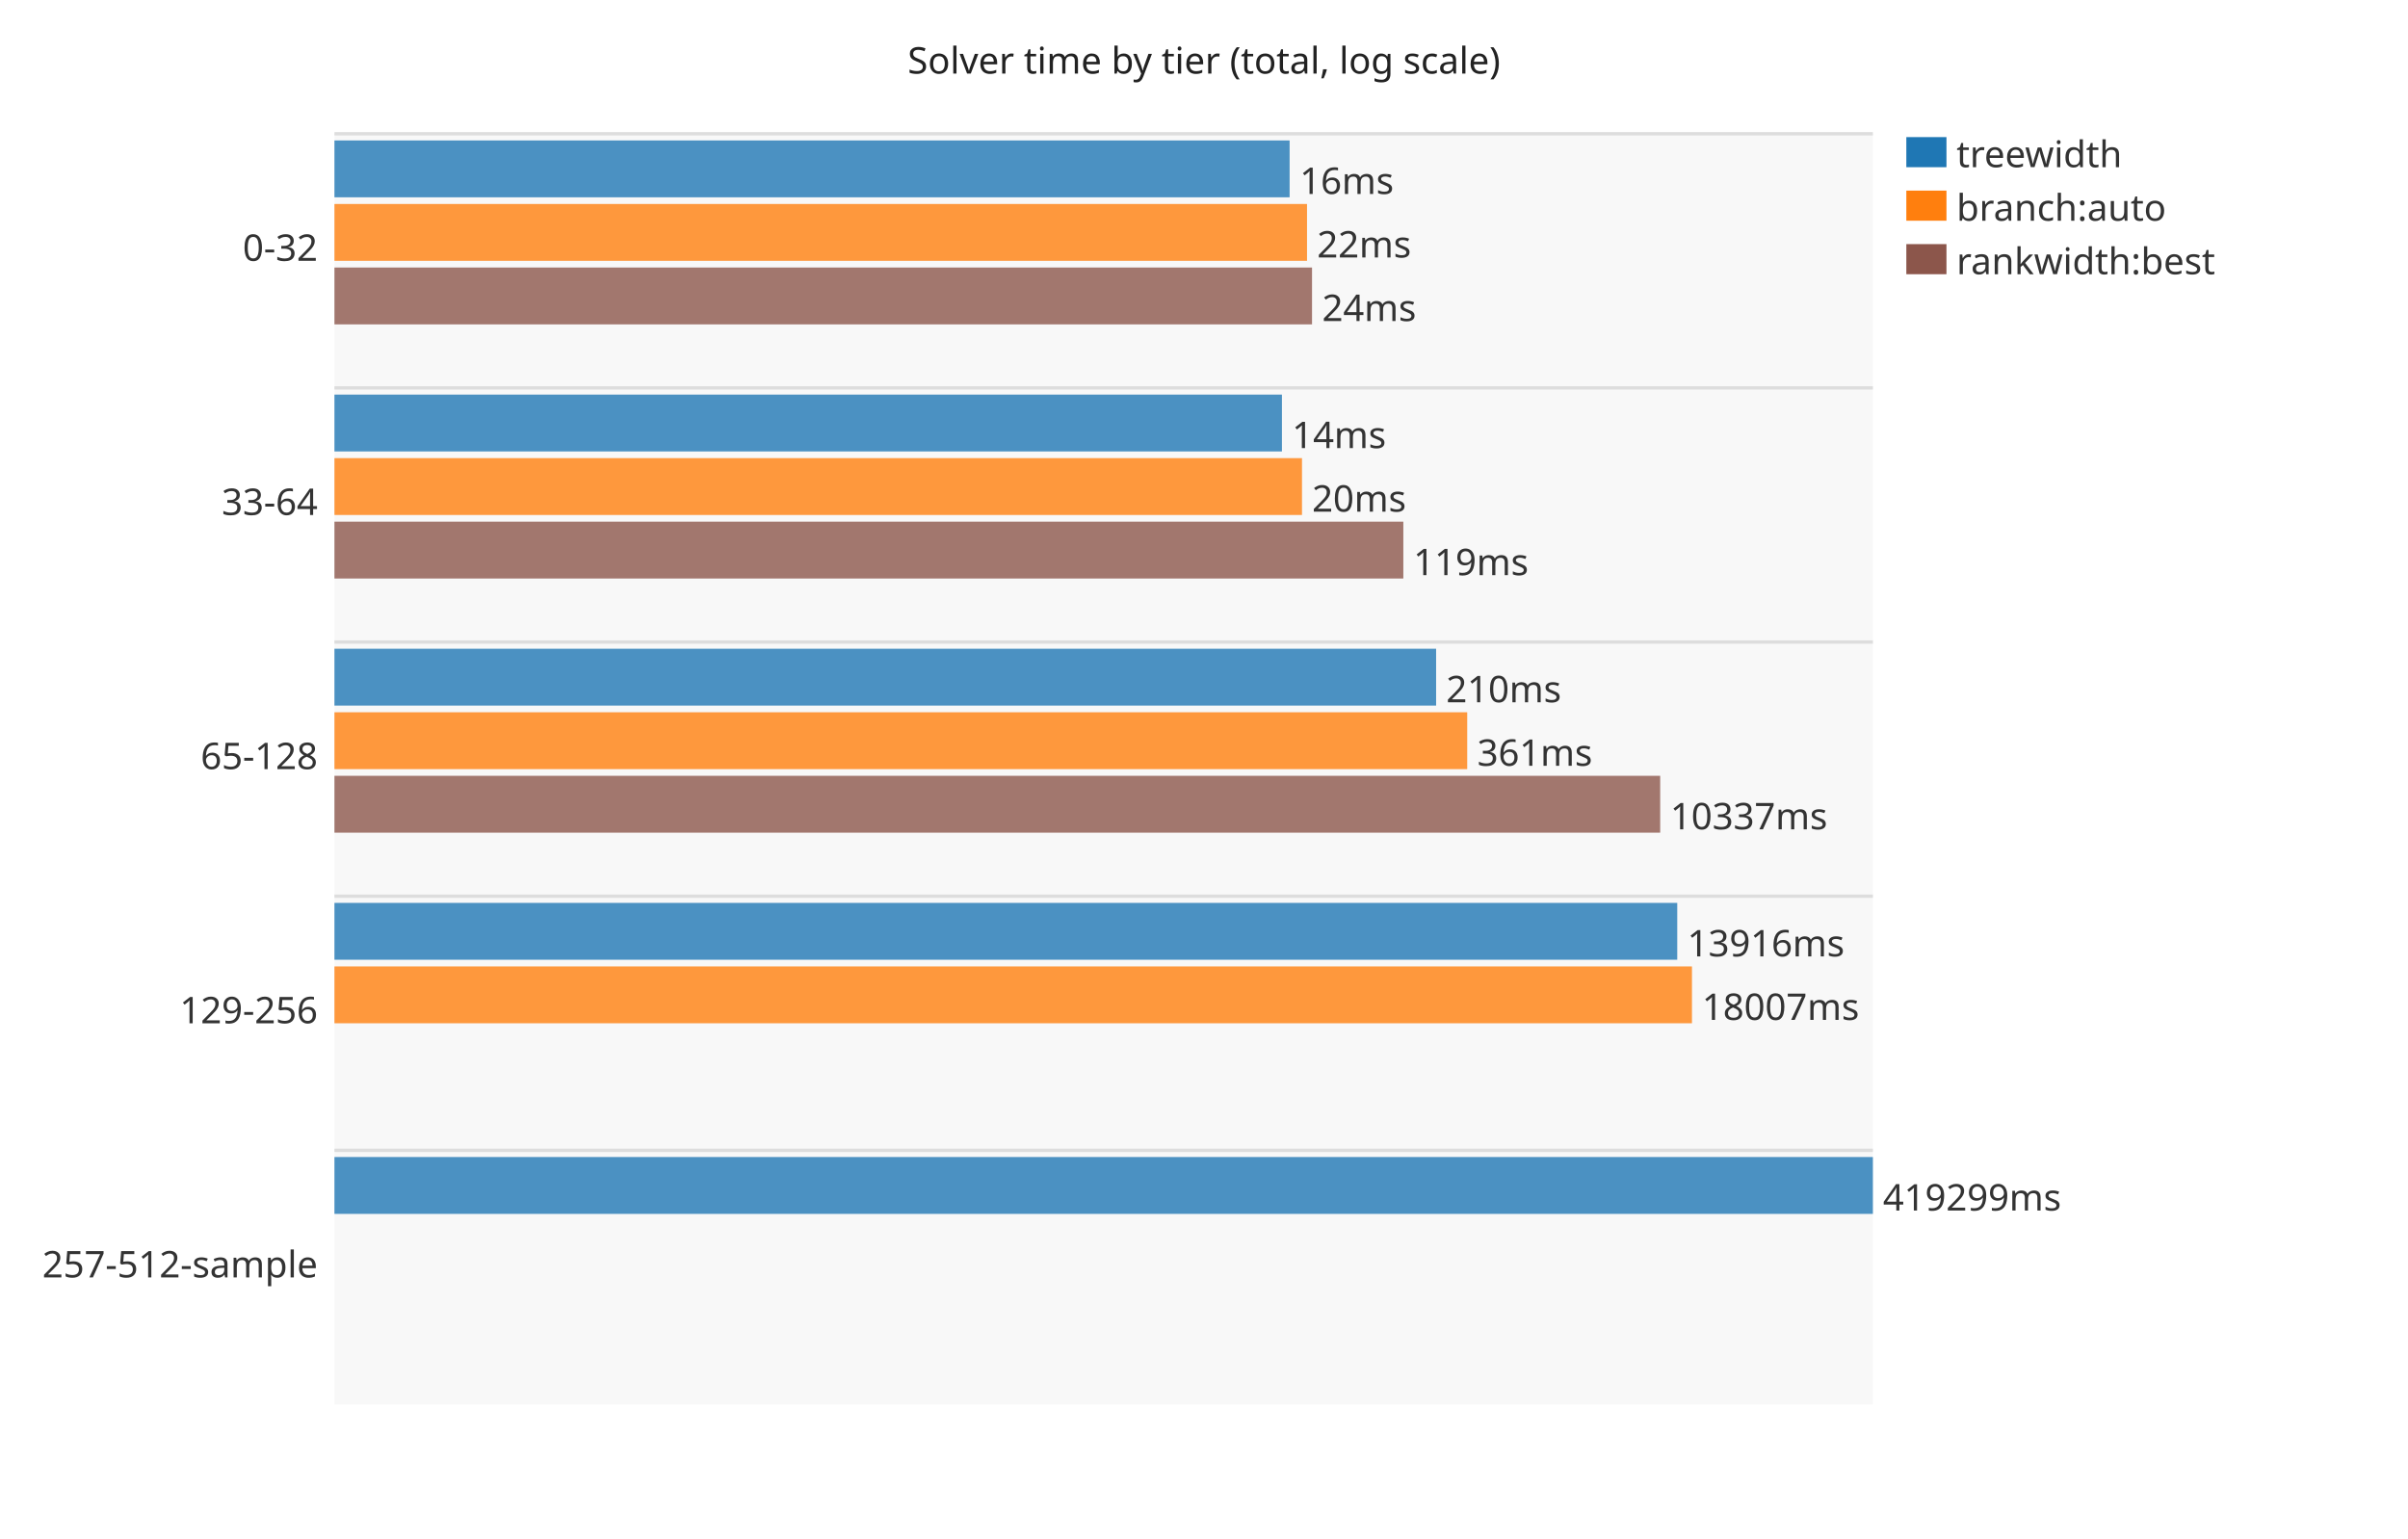
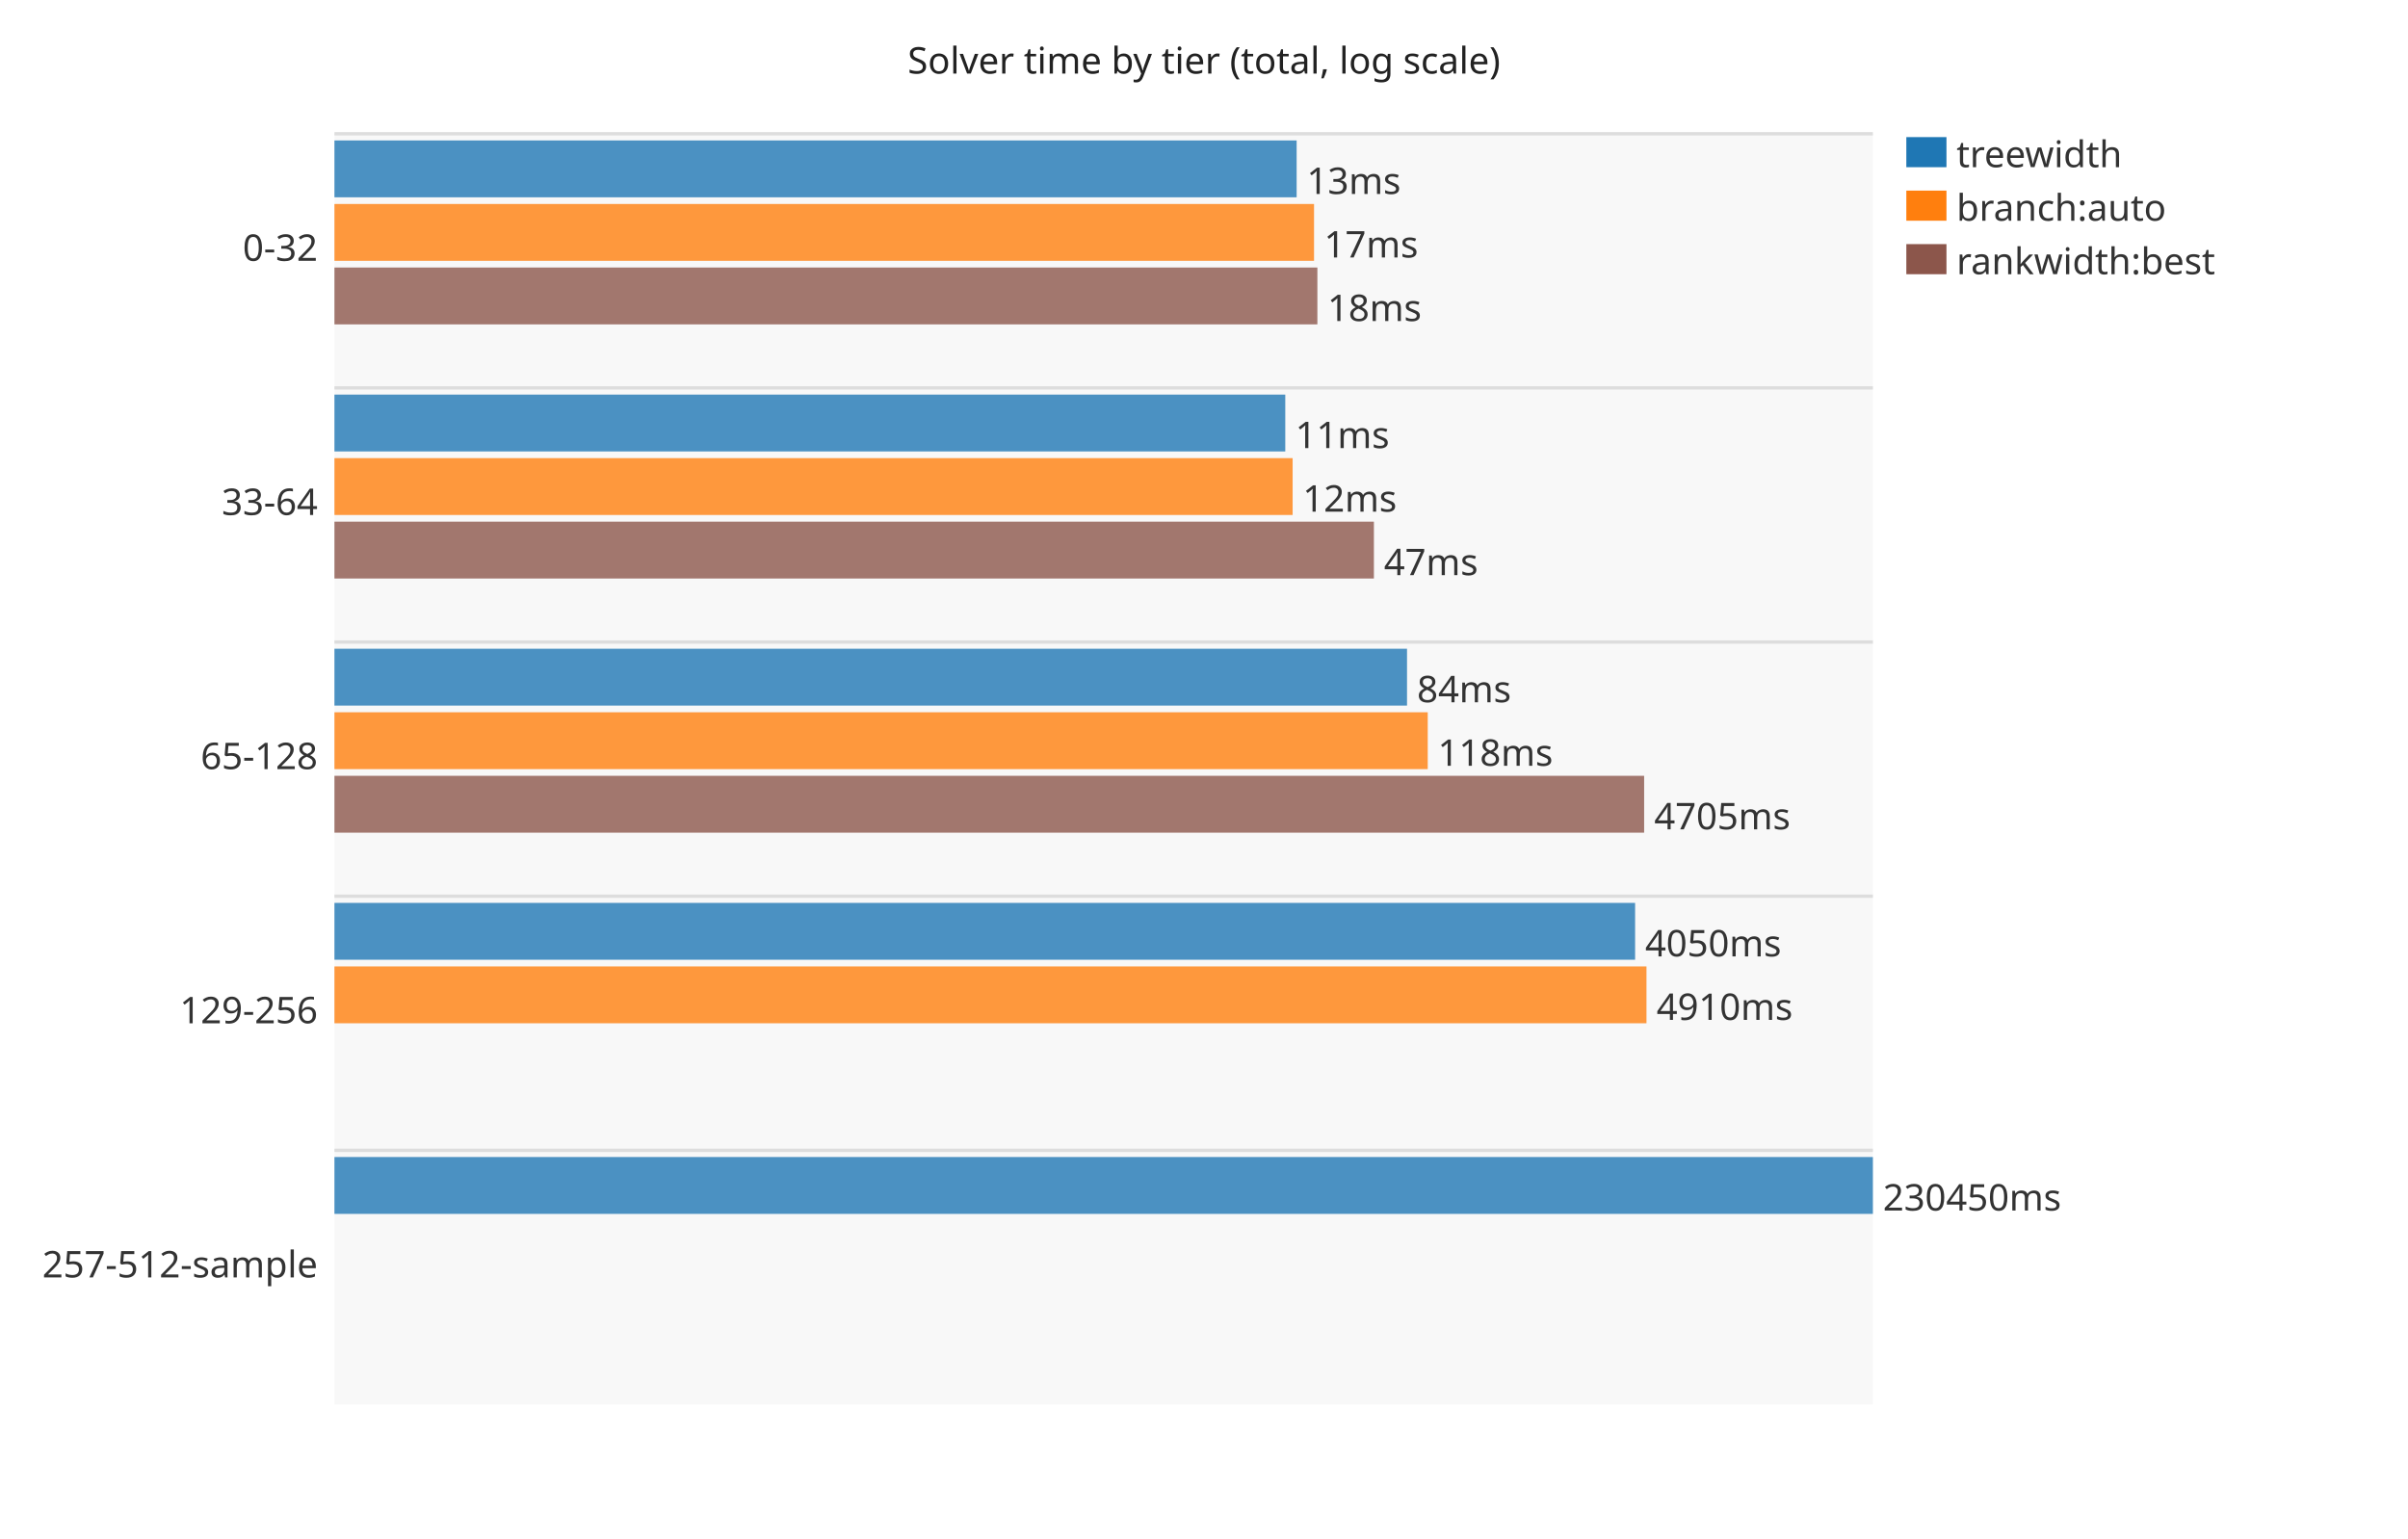
<svg xmlns="http://www.w3.org/2000/svg" width="720" height="460" viewBox="0 0 720 460">
  <style>text{font-family:sans-serif;font-size:11px;}</style>
  <rect x="100.0" y="40.0" width="460.0" height="380.0" fill="#f8f8f8" opacity="1.00" />
  <text x="360.0" y="22.0" text-anchor="middle" fill="#222" font-size="13">Solver time by tier (total, log scale)</text>
  <text x="95.0" y="78.0" text-anchor="end" fill="#333" font-size="10">0-32</text>
  <line x1="100.0" y1="40.0" x2="560.0" y2="40.0" stroke="#ddd" stroke-width="1.0" />
-   <rect x="100.0" y="42.0" width="285.6" height="17.0" fill="#1f77b4" opacity="0.80" />
-   <text x="388.6" y="58.0" text-anchor="start" fill="#333" font-size="9">16ms</text>
-   <rect x="100.0" y="61.0" width="290.8" height="17.0" fill="#ff7f0e" opacity="0.80" />
-   <text x="393.8" y="77.0" text-anchor="start" fill="#333" font-size="9">22ms</text>
-   <rect x="100.0" y="80.0" width="292.3" height="17.0" fill="#8c564b" opacity="0.80" />
-   <text x="395.3" y="96.0" text-anchor="start" fill="#333" font-size="9">24ms</text>
+   <rect x="100.0" y="42.0" width="287.7" height="17.0" fill="#1f77b4" opacity="0.80" />
+   <text x="390.7" y="58.0" text-anchor="start" fill="#333" font-size="9">13ms</text>
+   <rect x="100.0" y="61.0" width="292.9" height="17.0" fill="#ff7f0e" opacity="0.80" />
+   <text x="395.9" y="77.0" text-anchor="start" fill="#333" font-size="9">17ms</text>
+   <rect x="100.0" y="80.0" width="293.9" height="17.0" fill="#8c564b" opacity="0.80" />
+   <text x="396.9" y="96.0" text-anchor="start" fill="#333" font-size="9">18ms</text>
  <text x="95.0" y="154.0" text-anchor="end" fill="#333" font-size="10">33-64</text>
  <line x1="100.0" y1="116.0" x2="560.0" y2="116.0" stroke="#ddd" stroke-width="1.0" />
-   <rect x="100.0" y="118.0" width="283.3" height="17.0" fill="#1f77b4" opacity="0.80" />
-   <text x="386.3" y="134.0" text-anchor="start" fill="#333" font-size="9">14ms</text>
-   <rect x="100.0" y="137.0" width="289.3" height="17.0" fill="#ff7f0e" opacity="0.80" />
-   <text x="392.3" y="153.0" text-anchor="start" fill="#333" font-size="9">20ms</text>
-   <rect x="100.0" y="156.0" width="319.6" height="17.0" fill="#8c564b" opacity="0.80" />
-   <text x="422.6" y="172.0" text-anchor="start" fill="#333" font-size="9">119ms</text>
+   <rect x="100.0" y="118.0" width="284.3" height="17.0" fill="#1f77b4" opacity="0.80" />
+   <text x="387.3" y="134.0" text-anchor="start" fill="#333" font-size="9">11ms</text>
+   <rect x="100.0" y="137.0" width="286.5" height="17.0" fill="#ff7f0e" opacity="0.80" />
+   <text x="389.5" y="153.0" text-anchor="start" fill="#333" font-size="9">12ms</text>
+   <rect x="100.0" y="156.0" width="310.8" height="17.0" fill="#8c564b" opacity="0.80" />
+   <text x="413.8" y="172.0" text-anchor="start" fill="#333" font-size="9">47ms</text>
  <text x="95.0" y="230.0" text-anchor="end" fill="#333" font-size="10">65-128</text>
  <line x1="100.0" y1="192.0" x2="560.0" y2="192.0" stroke="#ddd" stroke-width="1.0" />
-   <rect x="100.0" y="194.0" width="329.4" height="17.0" fill="#1f77b4" opacity="0.80" />
-   <text x="432.4" y="210.0" text-anchor="start" fill="#333" font-size="9">210ms</text>
-   <rect x="100.0" y="213.0" width="338.7" height="17.0" fill="#ff7f0e" opacity="0.80" />
-   <text x="441.7" y="229.0" text-anchor="start" fill="#333" font-size="9">361ms</text>
-   <rect x="100.0" y="232.0" width="396.4" height="17.0" fill="#8c564b" opacity="0.80" />
-   <text x="499.4" y="248.0" text-anchor="start" fill="#333" font-size="9">10337ms</text>
+   <rect x="100.0" y="194.0" width="320.7" height="17.0" fill="#1f77b4" opacity="0.80" />
+   <text x="423.7" y="210.0" text-anchor="start" fill="#333" font-size="9">84ms</text>
+   <rect x="100.0" y="213.0" width="326.9" height="17.0" fill="#ff7f0e" opacity="0.80" />
+   <text x="429.9" y="229.0" text-anchor="start" fill="#333" font-size="9">118ms</text>
+   <rect x="100.0" y="232.0" width="391.6" height="17.0" fill="#8c564b" opacity="0.80" />
+   <text x="494.6" y="248.0" text-anchor="start" fill="#333" font-size="9">4705ms</text>
  <text x="95.0" y="306.0" text-anchor="end" fill="#333" font-size="10">129-256</text>
  <line x1="100.0" y1="268.0" x2="560.0" y2="268.0" stroke="#ddd" stroke-width="1.0" />
-   <rect x="100.0" y="270.0" width="401.5" height="17.0" fill="#1f77b4" opacity="0.80" />
-   <text x="504.5" y="286.0" text-anchor="start" fill="#333" font-size="9">13916ms</text>
-   <rect x="100.0" y="289.0" width="405.9" height="17.0" fill="#ff7f0e" opacity="0.80" />
-   <text x="508.9" y="305.0" text-anchor="start" fill="#333" font-size="9">18007ms</text>
+   <rect x="100.0" y="270.0" width="388.9" height="17.0" fill="#1f77b4" opacity="0.80" />
+   <text x="491.9" y="286.0" text-anchor="start" fill="#333" font-size="9">4050ms</text>
+   <rect x="100.0" y="289.0" width="392.3" height="17.0" fill="#ff7f0e" opacity="0.80" />
+   <text x="495.3" y="305.0" text-anchor="start" fill="#333" font-size="9">4910ms</text>
  <text x="95.0" y="382.0" text-anchor="end" fill="#333" font-size="10">257-512-sample</text>
  <line x1="100.0" y1="344.0" x2="560.0" y2="344.0" stroke="#ddd" stroke-width="1.0" />
  <rect x="100.0" y="346.0" width="460.0" height="17.0" fill="#1f77b4" opacity="0.80" />
-   <text x="563.0" y="362.0" text-anchor="start" fill="#333" font-size="9">419299ms</text>
+   <text x="563.0" y="362.0" text-anchor="start" fill="#333" font-size="9">230450ms</text>
  <rect x="570.0" y="41.0" width="12.0" height="9.0" fill="#1f77b4" opacity="1.00" />
  <text x="585.0" y="50.0" text-anchor="start" fill="#333" font-size="10">treewidth</text>
  <rect x="570.0" y="57.0" width="12.0" height="9.0" fill="#ff7f0e" opacity="1.00" />
  <text x="585.0" y="66.0" text-anchor="start" fill="#333" font-size="10">branch:auto</text>
  <rect x="570.0" y="73.0" width="12.0" height="9.0" fill="#8c564b" opacity="1.00" />
  <text x="585.0" y="82.0" text-anchor="start" fill="#333" font-size="10">rankwidth:best</text>
</svg>
